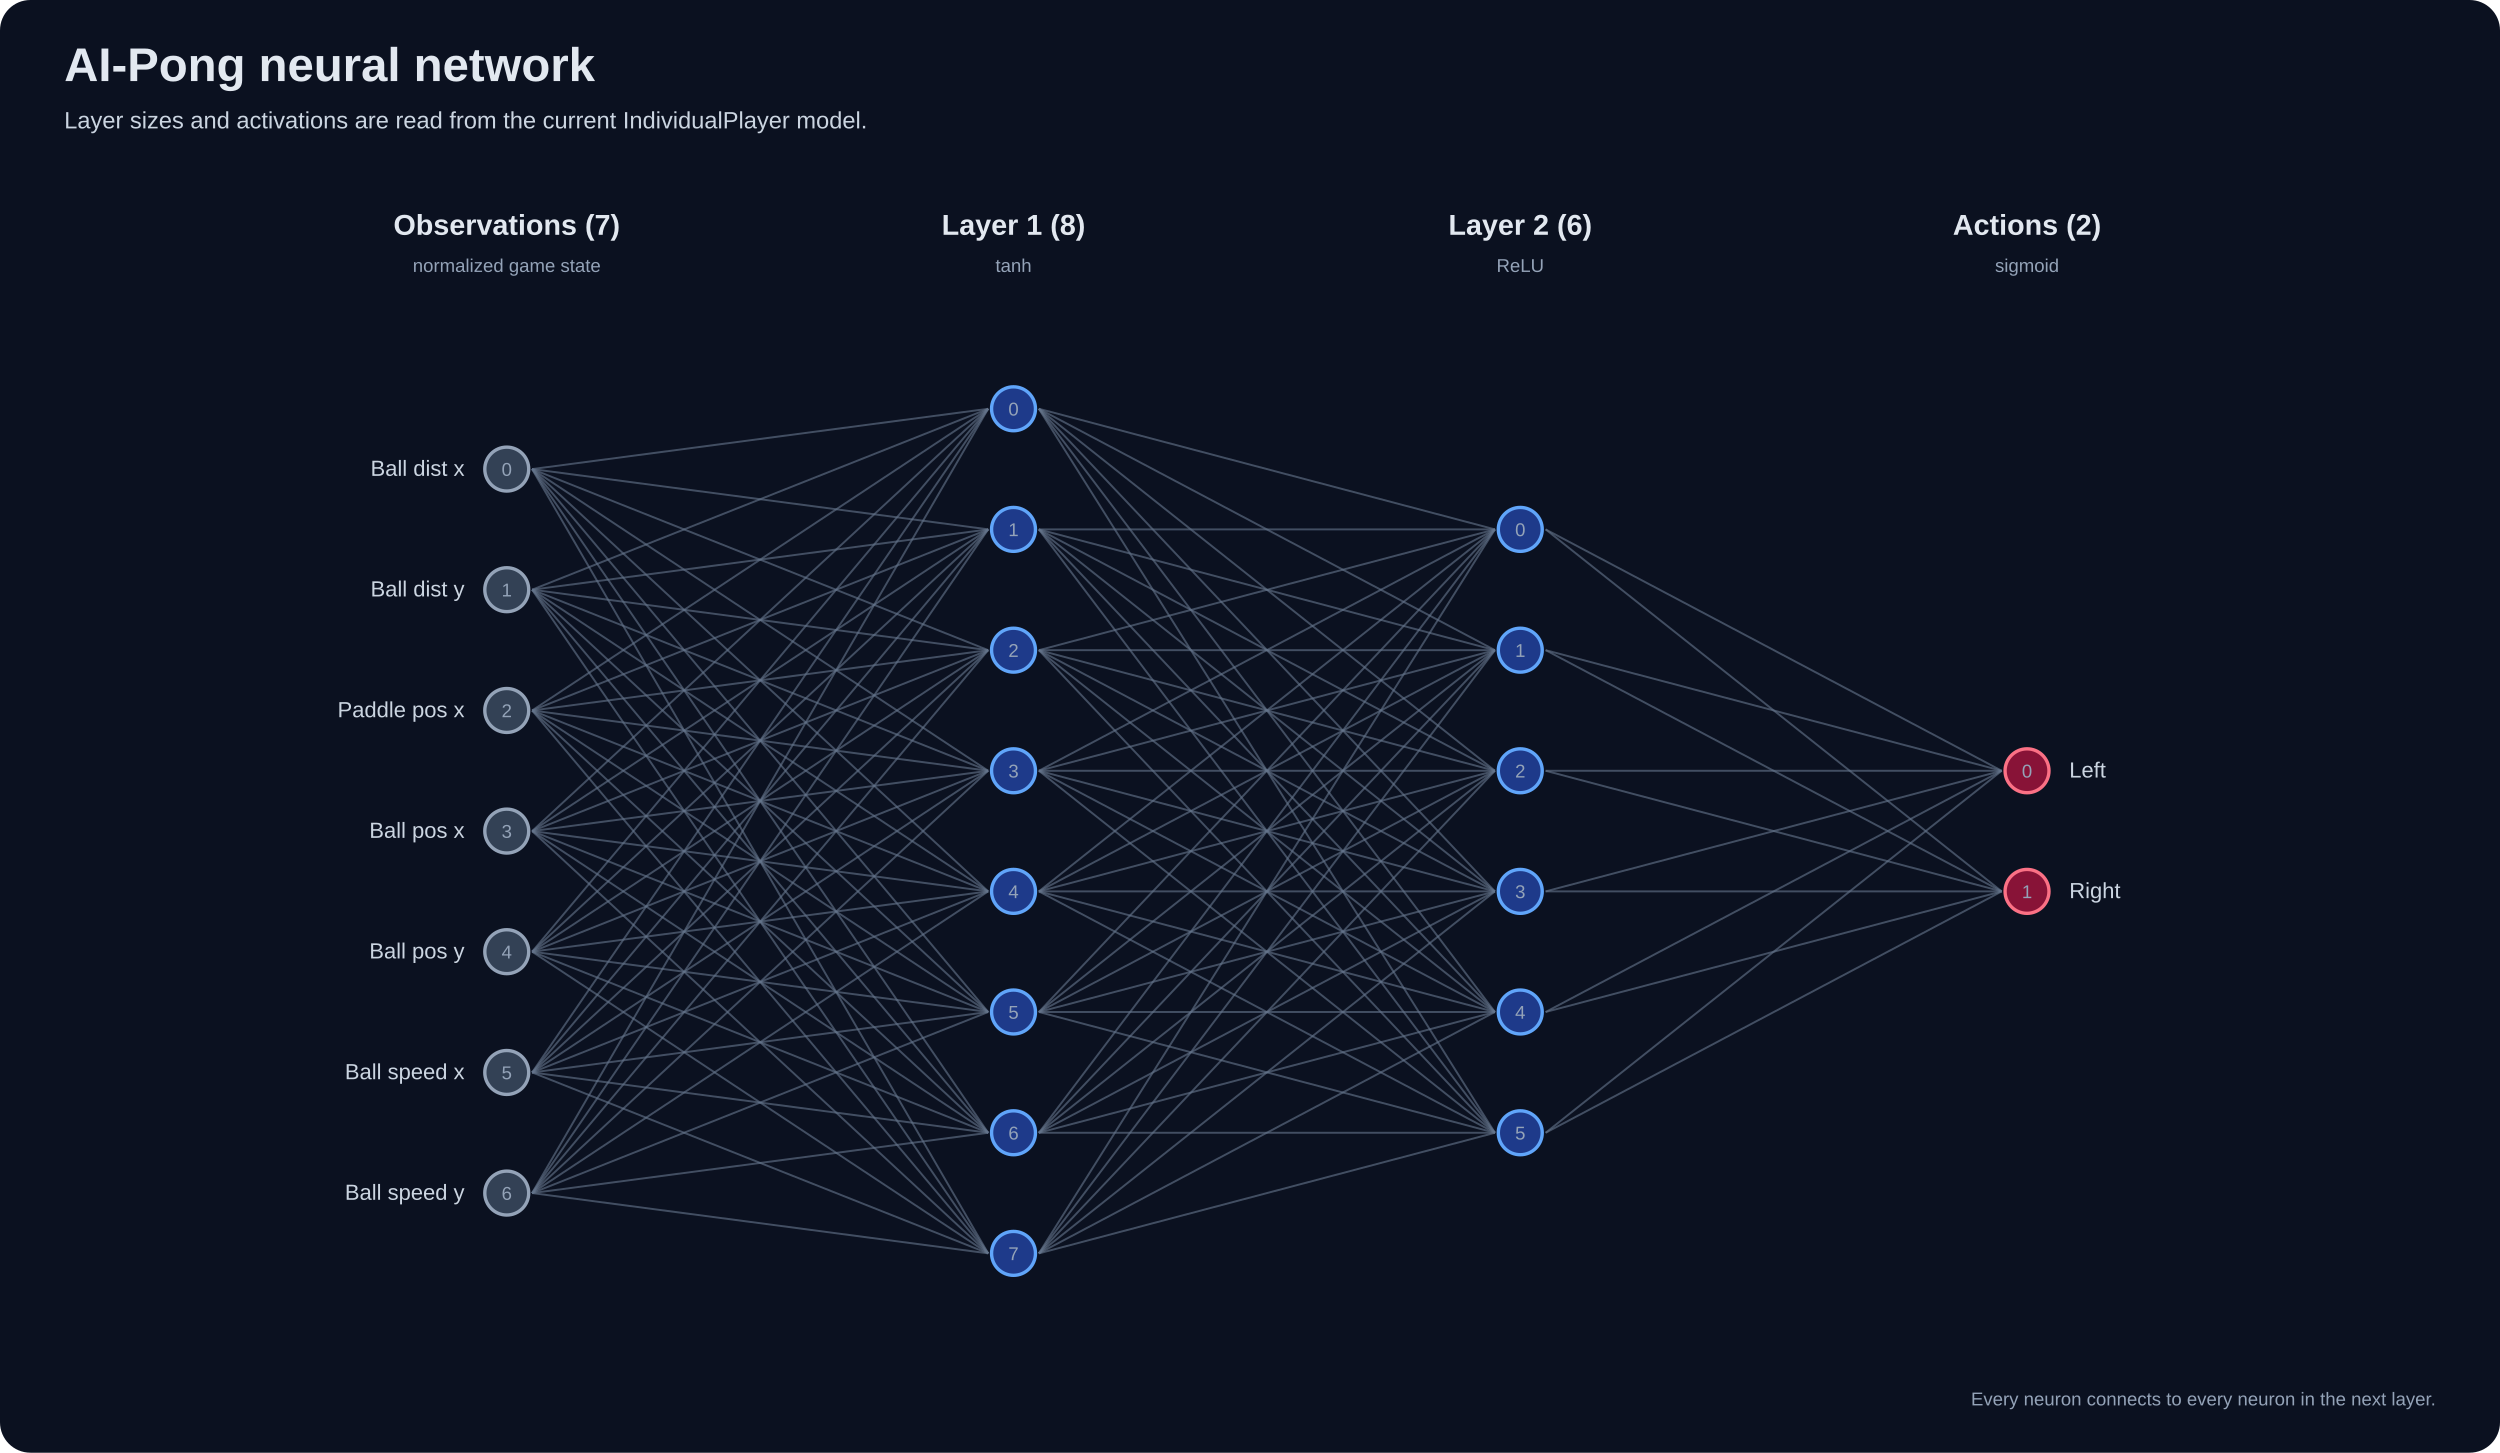
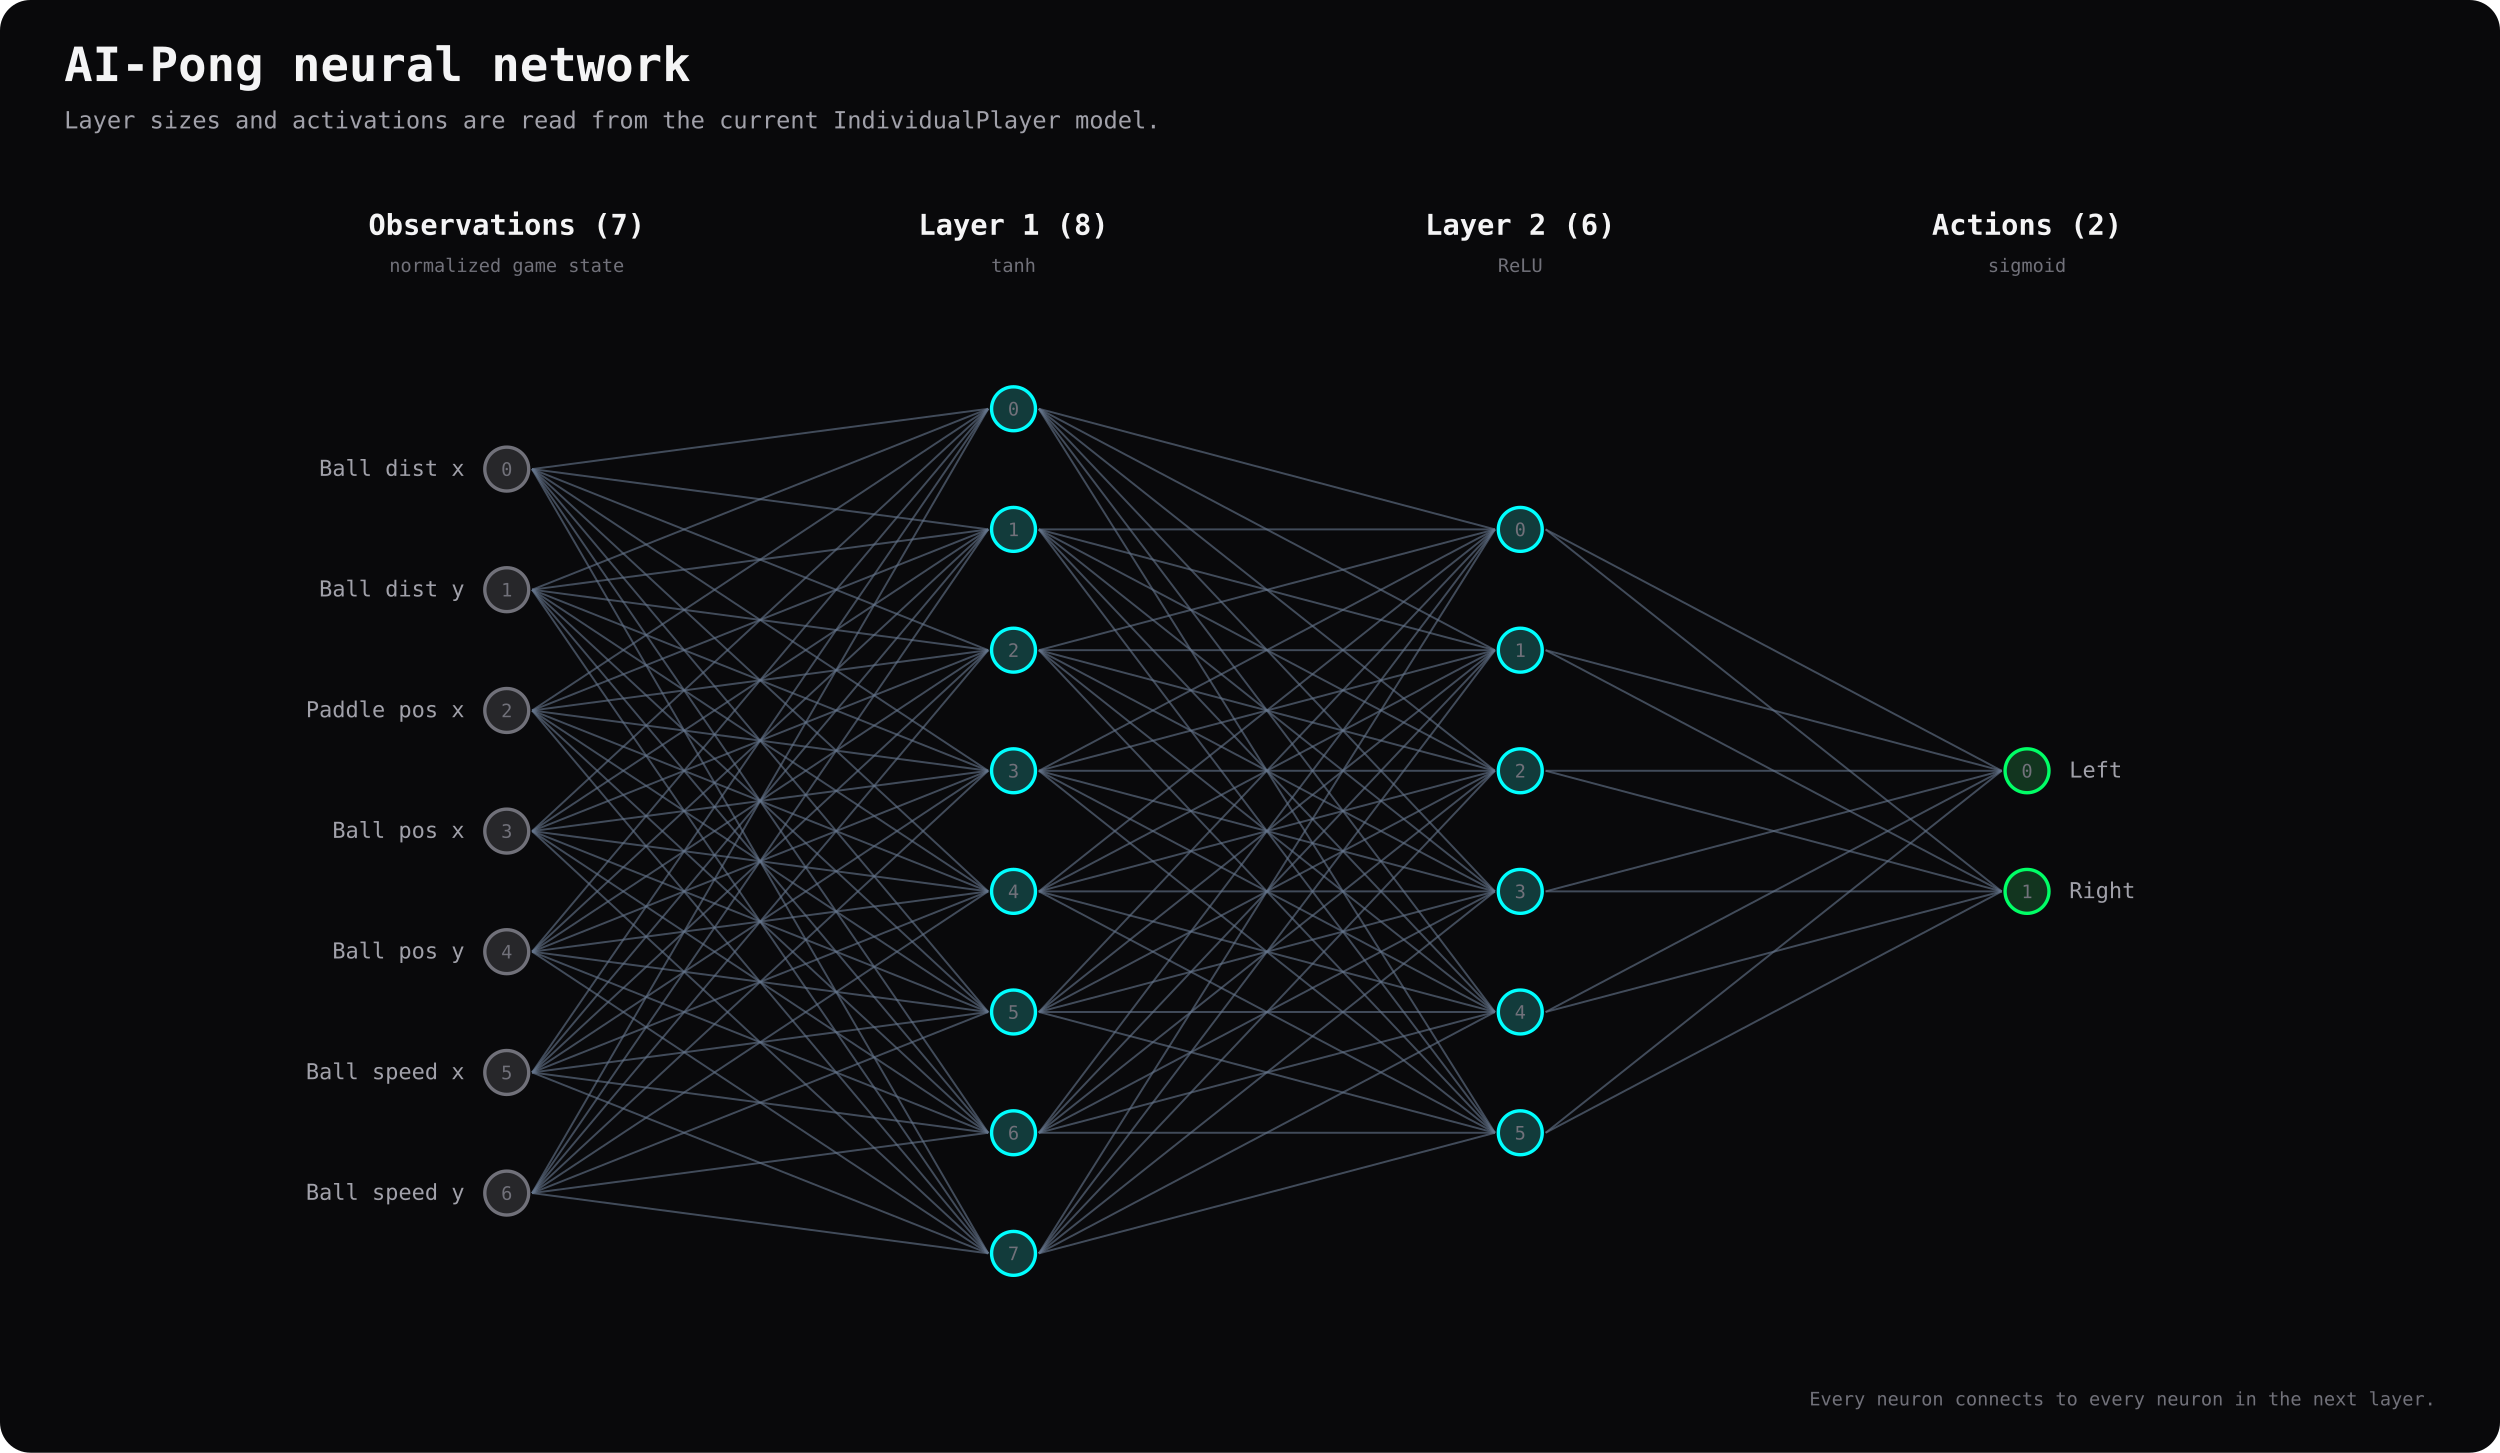
<svg xmlns="http://www.w3.org/2000/svg" width="1480" height="860" viewBox="0 0 1480 860" role="img" aria-labelledby="title desc">
  <defs>
    <marker id="arrow" markerWidth="8" markerHeight="8" refX="6.5" refY="4" orient="auto">
-       <path d="M0 0 8 4 0 8z" fill="#94a3b8" />
+       <path d="M0 0 8 4 0 8z" fill="#71717a" />
    </marker>
    <style>
-       text { font-family: "Segoe UI", Arial, sans-serif; fill: #e2e8f0; }
+       text { font-family: Consolas, "Fira Code", monospace; fill: #f4f4f5; }
      .title { font-size: 28px; font-weight: 700; }
-       .subtitle { font-size: 14px; fill: #cbd5e1; }
+       .subtitle { font-size: 14px; fill: #a1a1aa; }
      .heading { font-size: 17px; font-weight: 700; }
-       .body { font-size: 13px; fill: #cbd5e1; }
-       .caption { font-size: 11px; fill: #94a3b8; }
+       .body { font-size: 13px; fill: #a1a1aa; }
+       .caption { font-size: 11px; fill: #71717a; }
      .node { stroke-width: 2; }
      .edge { fill: none; stroke-width: 1.15; opacity: .62; }
    </style>
  </defs>
-   <rect width="100%" height="100%" rx="18" fill="#0b1120" />
+   <rect width="100%" height="100%" rx="18" fill="#09090b" />
  <text x="38" y="48" class="title">AI-Pong neural network</text>
  <text x="38" y="76" class="subtitle">Layer sizes and activations are read from the current IndividualPlayer model.</text>
  <line x1="315" y1="277.7" x2="585" y2="242.0" class="edge" stroke="#64748b" />
  <line x1="315" y1="277.7" x2="585" y2="313.4" class="edge" stroke="#64748b" />
  <line x1="315" y1="277.7" x2="585" y2="384.9" class="edge" stroke="#64748b" />
  <line x1="315" y1="277.7" x2="585" y2="456.3" class="edge" stroke="#64748b" />
  <line x1="315" y1="277.7" x2="585" y2="527.7" class="edge" stroke="#64748b" />
  <line x1="315" y1="277.7" x2="585" y2="599.1" class="edge" stroke="#64748b" />
  <line x1="315" y1="277.7" x2="585" y2="670.6" class="edge" stroke="#64748b" />
  <line x1="315" y1="277.7" x2="585" y2="742.0" class="edge" stroke="#64748b" />
  <line x1="315" y1="349.1" x2="585" y2="242.0" class="edge" stroke="#64748b" />
  <line x1="315" y1="349.1" x2="585" y2="313.4" class="edge" stroke="#64748b" />
  <line x1="315" y1="349.1" x2="585" y2="384.9" class="edge" stroke="#64748b" />
  <line x1="315" y1="349.1" x2="585" y2="456.3" class="edge" stroke="#64748b" />
  <line x1="315" y1="349.1" x2="585" y2="527.7" class="edge" stroke="#64748b" />
  <line x1="315" y1="349.1" x2="585" y2="599.1" class="edge" stroke="#64748b" />
  <line x1="315" y1="349.1" x2="585" y2="670.6" class="edge" stroke="#64748b" />
  <line x1="315" y1="349.1" x2="585" y2="742.0" class="edge" stroke="#64748b" />
  <line x1="315" y1="420.6" x2="585" y2="242.0" class="edge" stroke="#64748b" />
  <line x1="315" y1="420.6" x2="585" y2="313.4" class="edge" stroke="#64748b" />
  <line x1="315" y1="420.6" x2="585" y2="384.9" class="edge" stroke="#64748b" />
  <line x1="315" y1="420.6" x2="585" y2="456.3" class="edge" stroke="#64748b" />
  <line x1="315" y1="420.6" x2="585" y2="527.7" class="edge" stroke="#64748b" />
  <line x1="315" y1="420.6" x2="585" y2="599.1" class="edge" stroke="#64748b" />
  <line x1="315" y1="420.6" x2="585" y2="670.6" class="edge" stroke="#64748b" />
  <line x1="315" y1="420.6" x2="585" y2="742.0" class="edge" stroke="#64748b" />
  <line x1="315" y1="492.0" x2="585" y2="242.0" class="edge" stroke="#64748b" />
  <line x1="315" y1="492.0" x2="585" y2="313.4" class="edge" stroke="#64748b" />
  <line x1="315" y1="492.0" x2="585" y2="384.9" class="edge" stroke="#64748b" />
  <line x1="315" y1="492.0" x2="585" y2="456.3" class="edge" stroke="#64748b" />
  <line x1="315" y1="492.0" x2="585" y2="527.7" class="edge" stroke="#64748b" />
  <line x1="315" y1="492.0" x2="585" y2="599.1" class="edge" stroke="#64748b" />
  <line x1="315" y1="492.0" x2="585" y2="670.6" class="edge" stroke="#64748b" />
  <line x1="315" y1="492.0" x2="585" y2="742.0" class="edge" stroke="#64748b" />
  <line x1="315" y1="563.4" x2="585" y2="242.0" class="edge" stroke="#64748b" />
  <line x1="315" y1="563.4" x2="585" y2="313.4" class="edge" stroke="#64748b" />
  <line x1="315" y1="563.4" x2="585" y2="384.9" class="edge" stroke="#64748b" />
  <line x1="315" y1="563.4" x2="585" y2="456.3" class="edge" stroke="#64748b" />
  <line x1="315" y1="563.4" x2="585" y2="527.7" class="edge" stroke="#64748b" />
  <line x1="315" y1="563.4" x2="585" y2="599.1" class="edge" stroke="#64748b" />
  <line x1="315" y1="563.4" x2="585" y2="670.6" class="edge" stroke="#64748b" />
  <line x1="315" y1="563.4" x2="585" y2="742.0" class="edge" stroke="#64748b" />
  <line x1="315" y1="634.9" x2="585" y2="242.0" class="edge" stroke="#64748b" />
  <line x1="315" y1="634.9" x2="585" y2="313.4" class="edge" stroke="#64748b" />
  <line x1="315" y1="634.9" x2="585" y2="384.9" class="edge" stroke="#64748b" />
  <line x1="315" y1="634.9" x2="585" y2="456.3" class="edge" stroke="#64748b" />
  <line x1="315" y1="634.9" x2="585" y2="527.7" class="edge" stroke="#64748b" />
  <line x1="315" y1="634.9" x2="585" y2="599.1" class="edge" stroke="#64748b" />
  <line x1="315" y1="634.9" x2="585" y2="670.6" class="edge" stroke="#64748b" />
  <line x1="315" y1="634.9" x2="585" y2="742.0" class="edge" stroke="#64748b" />
  <line x1="315" y1="706.3" x2="585" y2="242.0" class="edge" stroke="#64748b" />
  <line x1="315" y1="706.3" x2="585" y2="313.4" class="edge" stroke="#64748b" />
  <line x1="315" y1="706.3" x2="585" y2="384.9" class="edge" stroke="#64748b" />
  <line x1="315" y1="706.3" x2="585" y2="456.3" class="edge" stroke="#64748b" />
  <line x1="315" y1="706.3" x2="585" y2="527.7" class="edge" stroke="#64748b" />
  <line x1="315" y1="706.3" x2="585" y2="599.1" class="edge" stroke="#64748b" />
  <line x1="315" y1="706.3" x2="585" y2="670.6" class="edge" stroke="#64748b" />
  <line x1="315" y1="706.3" x2="585" y2="742.0" class="edge" stroke="#64748b" />
  <line x1="615" y1="242.0" x2="885" y2="313.4" class="edge" stroke="#64748b" />
  <line x1="615" y1="242.0" x2="885" y2="384.9" class="edge" stroke="#64748b" />
  <line x1="615" y1="242.0" x2="885" y2="456.3" class="edge" stroke="#64748b" />
  <line x1="615" y1="242.0" x2="885" y2="527.7" class="edge" stroke="#64748b" />
  <line x1="615" y1="242.0" x2="885" y2="599.1" class="edge" stroke="#64748b" />
  <line x1="615" y1="242.0" x2="885" y2="670.6" class="edge" stroke="#64748b" />
  <line x1="615" y1="313.4" x2="885" y2="313.4" class="edge" stroke="#64748b" />
  <line x1="615" y1="313.4" x2="885" y2="384.9" class="edge" stroke="#64748b" />
  <line x1="615" y1="313.4" x2="885" y2="456.3" class="edge" stroke="#64748b" />
  <line x1="615" y1="313.4" x2="885" y2="527.7" class="edge" stroke="#64748b" />
  <line x1="615" y1="313.4" x2="885" y2="599.1" class="edge" stroke="#64748b" />
  <line x1="615" y1="313.4" x2="885" y2="670.6" class="edge" stroke="#64748b" />
  <line x1="615" y1="384.9" x2="885" y2="313.4" class="edge" stroke="#64748b" />
  <line x1="615" y1="384.9" x2="885" y2="384.9" class="edge" stroke="#64748b" />
  <line x1="615" y1="384.9" x2="885" y2="456.3" class="edge" stroke="#64748b" />
  <line x1="615" y1="384.9" x2="885" y2="527.7" class="edge" stroke="#64748b" />
  <line x1="615" y1="384.9" x2="885" y2="599.1" class="edge" stroke="#64748b" />
  <line x1="615" y1="384.9" x2="885" y2="670.6" class="edge" stroke="#64748b" />
  <line x1="615" y1="456.3" x2="885" y2="313.4" class="edge" stroke="#64748b" />
  <line x1="615" y1="456.3" x2="885" y2="384.9" class="edge" stroke="#64748b" />
  <line x1="615" y1="456.3" x2="885" y2="456.3" class="edge" stroke="#64748b" />
  <line x1="615" y1="456.3" x2="885" y2="527.7" class="edge" stroke="#64748b" />
  <line x1="615" y1="456.3" x2="885" y2="599.1" class="edge" stroke="#64748b" />
  <line x1="615" y1="456.3" x2="885" y2="670.6" class="edge" stroke="#64748b" />
  <line x1="615" y1="527.7" x2="885" y2="313.4" class="edge" stroke="#64748b" />
  <line x1="615" y1="527.7" x2="885" y2="384.9" class="edge" stroke="#64748b" />
  <line x1="615" y1="527.7" x2="885" y2="456.3" class="edge" stroke="#64748b" />
  <line x1="615" y1="527.7" x2="885" y2="527.7" class="edge" stroke="#64748b" />
  <line x1="615" y1="527.7" x2="885" y2="599.1" class="edge" stroke="#64748b" />
  <line x1="615" y1="527.7" x2="885" y2="670.6" class="edge" stroke="#64748b" />
  <line x1="615" y1="599.1" x2="885" y2="313.4" class="edge" stroke="#64748b" />
  <line x1="615" y1="599.1" x2="885" y2="384.9" class="edge" stroke="#64748b" />
  <line x1="615" y1="599.1" x2="885" y2="456.3" class="edge" stroke="#64748b" />
  <line x1="615" y1="599.1" x2="885" y2="527.7" class="edge" stroke="#64748b" />
  <line x1="615" y1="599.1" x2="885" y2="599.1" class="edge" stroke="#64748b" />
  <line x1="615" y1="599.1" x2="885" y2="670.6" class="edge" stroke="#64748b" />
  <line x1="615" y1="670.6" x2="885" y2="313.4" class="edge" stroke="#64748b" />
  <line x1="615" y1="670.6" x2="885" y2="384.9" class="edge" stroke="#64748b" />
  <line x1="615" y1="670.6" x2="885" y2="456.3" class="edge" stroke="#64748b" />
  <line x1="615" y1="670.6" x2="885" y2="527.7" class="edge" stroke="#64748b" />
  <line x1="615" y1="670.6" x2="885" y2="599.1" class="edge" stroke="#64748b" />
  <line x1="615" y1="670.6" x2="885" y2="670.6" class="edge" stroke="#64748b" />
  <line x1="615" y1="742.0" x2="885" y2="313.4" class="edge" stroke="#64748b" />
  <line x1="615" y1="742.0" x2="885" y2="384.9" class="edge" stroke="#64748b" />
  <line x1="615" y1="742.0" x2="885" y2="456.3" class="edge" stroke="#64748b" />
  <line x1="615" y1="742.0" x2="885" y2="527.7" class="edge" stroke="#64748b" />
  <line x1="615" y1="742.0" x2="885" y2="599.1" class="edge" stroke="#64748b" />
  <line x1="615" y1="742.0" x2="885" y2="670.6" class="edge" stroke="#64748b" />
  <line x1="915" y1="313.4" x2="1185" y2="456.3" class="edge" stroke="#64748b" />
  <line x1="915" y1="313.4" x2="1185" y2="527.7" class="edge" stroke="#64748b" />
  <line x1="915" y1="384.9" x2="1185" y2="456.3" class="edge" stroke="#64748b" />
  <line x1="915" y1="384.9" x2="1185" y2="527.7" class="edge" stroke="#64748b" />
  <line x1="915" y1="456.3" x2="1185" y2="456.3" class="edge" stroke="#64748b" />
  <line x1="915" y1="456.3" x2="1185" y2="527.7" class="edge" stroke="#64748b" />
  <line x1="915" y1="527.7" x2="1185" y2="456.3" class="edge" stroke="#64748b" />
  <line x1="915" y1="527.7" x2="1185" y2="527.7" class="edge" stroke="#64748b" />
  <line x1="915" y1="599.1" x2="1185" y2="456.3" class="edge" stroke="#64748b" />
  <line x1="915" y1="599.1" x2="1185" y2="527.7" class="edge" stroke="#64748b" />
  <line x1="915" y1="670.6" x2="1185" y2="456.3" class="edge" stroke="#64748b" />
  <line x1="915" y1="670.6" x2="1185" y2="527.7" class="edge" stroke="#64748b" />
  <text x="300" y="139" text-anchor="middle" class="heading">Observations (7)</text>
  <text x="300" y="161" text-anchor="middle" class="caption">normalized game state</text>
-   <circle cx="300" cy="277.7" r="13" fill="#334155" stroke="#94a3b8" class="node" />
+   <circle cx="300" cy="277.7" r="13" fill="#27272a" stroke="#71717a" class="node" />
  <text x="300" y="281.7" text-anchor="middle" class="caption">0</text>
-   <circle cx="300" cy="349.1" r="13" fill="#334155" stroke="#94a3b8" class="node" />
+   <circle cx="300" cy="349.1" r="13" fill="#27272a" stroke="#71717a" class="node" />
  <text x="300" y="353.1" text-anchor="middle" class="caption">1</text>
-   <circle cx="300" cy="420.6" r="13" fill="#334155" stroke="#94a3b8" class="node" />
+   <circle cx="300" cy="420.6" r="13" fill="#27272a" stroke="#71717a" class="node" />
  <text x="300" y="424.6" text-anchor="middle" class="caption">2</text>
-   <circle cx="300" cy="492.0" r="13" fill="#334155" stroke="#94a3b8" class="node" />
+   <circle cx="300" cy="492.0" r="13" fill="#27272a" stroke="#71717a" class="node" />
  <text x="300" y="496.0" text-anchor="middle" class="caption">3</text>
-   <circle cx="300" cy="563.4" r="13" fill="#334155" stroke="#94a3b8" class="node" />
+   <circle cx="300" cy="563.4" r="13" fill="#27272a" stroke="#71717a" class="node" />
  <text x="300" y="567.4" text-anchor="middle" class="caption">4</text>
-   <circle cx="300" cy="634.9" r="13" fill="#334155" stroke="#94a3b8" class="node" />
+   <circle cx="300" cy="634.9" r="13" fill="#27272a" stroke="#71717a" class="node" />
  <text x="300" y="638.9" text-anchor="middle" class="caption">5</text>
-   <circle cx="300" cy="706.3" r="13" fill="#334155" stroke="#94a3b8" class="node" />
+   <circle cx="300" cy="706.3" r="13" fill="#27272a" stroke="#71717a" class="node" />
  <text x="300" y="710.3" text-anchor="middle" class="caption">6</text>
  <text x="600" y="139" text-anchor="middle" class="heading">Layer 1 (8)</text>
  <text x="600" y="161" text-anchor="middle" class="caption">tanh</text>
-   <circle cx="600" cy="242.0" r="13" fill="#1e3a8a" stroke="#60a5fa" class="node" />
+   <circle cx="600" cy="242.0" r="13" fill="#123b3b" stroke="#00ffff" class="node" />
  <text x="600" y="246.0" text-anchor="middle" class="caption">0</text>
-   <circle cx="600" cy="313.4" r="13" fill="#1e3a8a" stroke="#60a5fa" class="node" />
+   <circle cx="600" cy="313.4" r="13" fill="#123b3b" stroke="#00ffff" class="node" />
  <text x="600" y="317.4" text-anchor="middle" class="caption">1</text>
-   <circle cx="600" cy="384.9" r="13" fill="#1e3a8a" stroke="#60a5fa" class="node" />
+   <circle cx="600" cy="384.9" r="13" fill="#123b3b" stroke="#00ffff" class="node" />
  <text x="600" y="388.9" text-anchor="middle" class="caption">2</text>
-   <circle cx="600" cy="456.3" r="13" fill="#1e3a8a" stroke="#60a5fa" class="node" />
+   <circle cx="600" cy="456.3" r="13" fill="#123b3b" stroke="#00ffff" class="node" />
  <text x="600" y="460.3" text-anchor="middle" class="caption">3</text>
-   <circle cx="600" cy="527.7" r="13" fill="#1e3a8a" stroke="#60a5fa" class="node" />
+   <circle cx="600" cy="527.7" r="13" fill="#123b3b" stroke="#00ffff" class="node" />
  <text x="600" y="531.7" text-anchor="middle" class="caption">4</text>
-   <circle cx="600" cy="599.1" r="13" fill="#1e3a8a" stroke="#60a5fa" class="node" />
+   <circle cx="600" cy="599.1" r="13" fill="#123b3b" stroke="#00ffff" class="node" />
  <text x="600" y="603.1" text-anchor="middle" class="caption">5</text>
-   <circle cx="600" cy="670.6" r="13" fill="#1e3a8a" stroke="#60a5fa" class="node" />
+   <circle cx="600" cy="670.6" r="13" fill="#123b3b" stroke="#00ffff" class="node" />
  <text x="600" y="674.6" text-anchor="middle" class="caption">6</text>
-   <circle cx="600" cy="742.0" r="13" fill="#1e3a8a" stroke="#60a5fa" class="node" />
+   <circle cx="600" cy="742.0" r="13" fill="#123b3b" stroke="#00ffff" class="node" />
  <text x="600" y="746.0" text-anchor="middle" class="caption">7</text>
  <text x="900" y="139" text-anchor="middle" class="heading">Layer 2 (6)</text>
  <text x="900" y="161" text-anchor="middle" class="caption">ReLU</text>
-   <circle cx="900" cy="313.4" r="13" fill="#1e3a8a" stroke="#60a5fa" class="node" />
+   <circle cx="900" cy="313.4" r="13" fill="#123b3b" stroke="#00ffff" class="node" />
  <text x="900" y="317.4" text-anchor="middle" class="caption">0</text>
-   <circle cx="900" cy="384.9" r="13" fill="#1e3a8a" stroke="#60a5fa" class="node" />
+   <circle cx="900" cy="384.9" r="13" fill="#123b3b" stroke="#00ffff" class="node" />
  <text x="900" y="388.9" text-anchor="middle" class="caption">1</text>
-   <circle cx="900" cy="456.3" r="13" fill="#1e3a8a" stroke="#60a5fa" class="node" />
+   <circle cx="900" cy="456.3" r="13" fill="#123b3b" stroke="#00ffff" class="node" />
  <text x="900" y="460.3" text-anchor="middle" class="caption">2</text>
-   <circle cx="900" cy="527.7" r="13" fill="#1e3a8a" stroke="#60a5fa" class="node" />
+   <circle cx="900" cy="527.7" r="13" fill="#123b3b" stroke="#00ffff" class="node" />
  <text x="900" y="531.7" text-anchor="middle" class="caption">3</text>
-   <circle cx="900" cy="599.1" r="13" fill="#1e3a8a" stroke="#60a5fa" class="node" />
+   <circle cx="900" cy="599.1" r="13" fill="#123b3b" stroke="#00ffff" class="node" />
  <text x="900" y="603.1" text-anchor="middle" class="caption">4</text>
-   <circle cx="900" cy="670.6" r="13" fill="#1e3a8a" stroke="#60a5fa" class="node" />
+   <circle cx="900" cy="670.6" r="13" fill="#123b3b" stroke="#00ffff" class="node" />
  <text x="900" y="674.6" text-anchor="middle" class="caption">5</text>
  <text x="1200" y="139" text-anchor="middle" class="heading">Actions (2)</text>
  <text x="1200" y="161" text-anchor="middle" class="caption">sigmoid</text>
-   <circle cx="1200" cy="456.3" r="13" fill="#881337" stroke="#fb7185" class="node" />
+   <circle cx="1200" cy="456.3" r="13" fill="#12351f" stroke="#00ff66" class="node" />
  <text x="1200" y="460.3" text-anchor="middle" class="caption">0</text>
-   <circle cx="1200" cy="527.7" r="13" fill="#881337" stroke="#fb7185" class="node" />
+   <circle cx="1200" cy="527.7" r="13" fill="#12351f" stroke="#00ff66" class="node" />
  <text x="1200" y="531.7" text-anchor="middle" class="caption">1</text>
  <text x="275" y="281.7" text-anchor="end" class="body">Ball dist x</text>
  <text x="275" y="353.1" text-anchor="end" class="body">Ball dist y</text>
  <text x="275" y="424.6" text-anchor="end" class="body">Paddle pos x</text>
  <text x="275" y="496.0" text-anchor="end" class="body">Ball pos x</text>
  <text x="275" y="567.4" text-anchor="end" class="body">Ball pos y</text>
  <text x="275" y="638.9" text-anchor="end" class="body">Ball speed x</text>
  <text x="275" y="710.3" text-anchor="end" class="body">Ball speed y</text>
  <text x="1225" y="460.3" text-anchor="start" class="body">Left</text>
  <text x="1225" y="531.7" text-anchor="start" class="body">Right</text>
  <text x="1442" y="832" text-anchor="end" class="caption">Every neuron connects to every neuron in the next layer.</text>
</svg>
